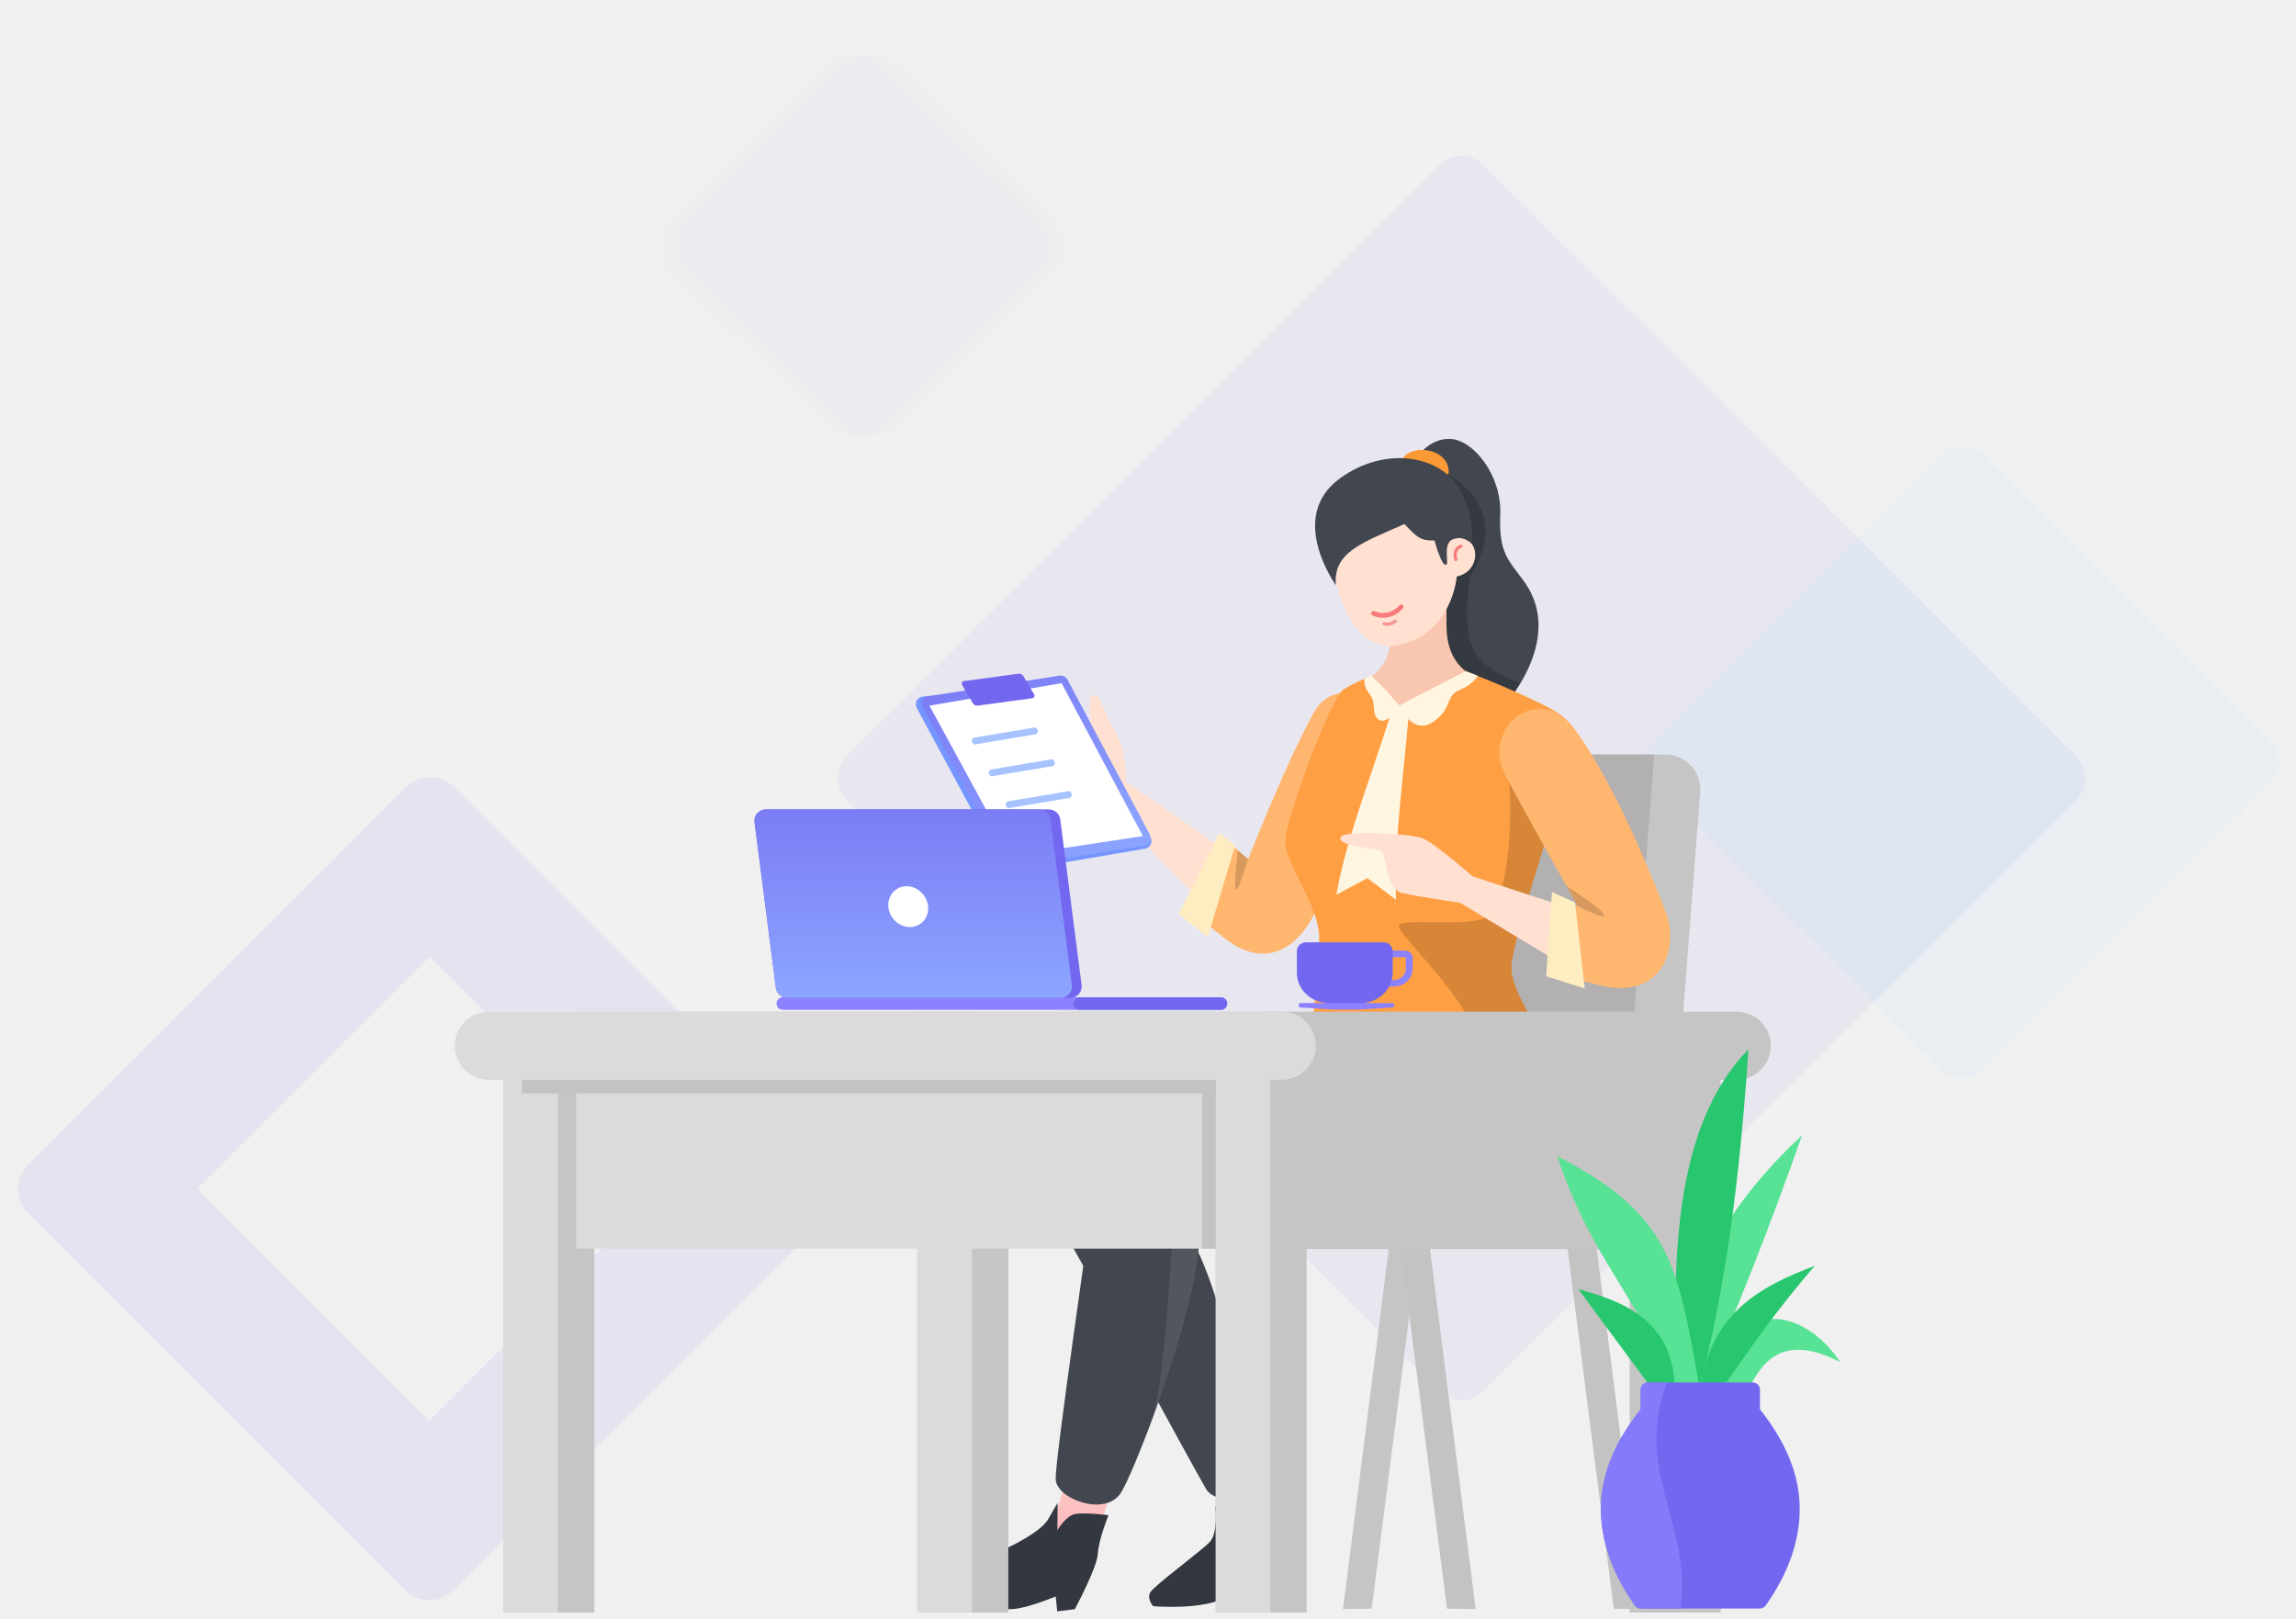
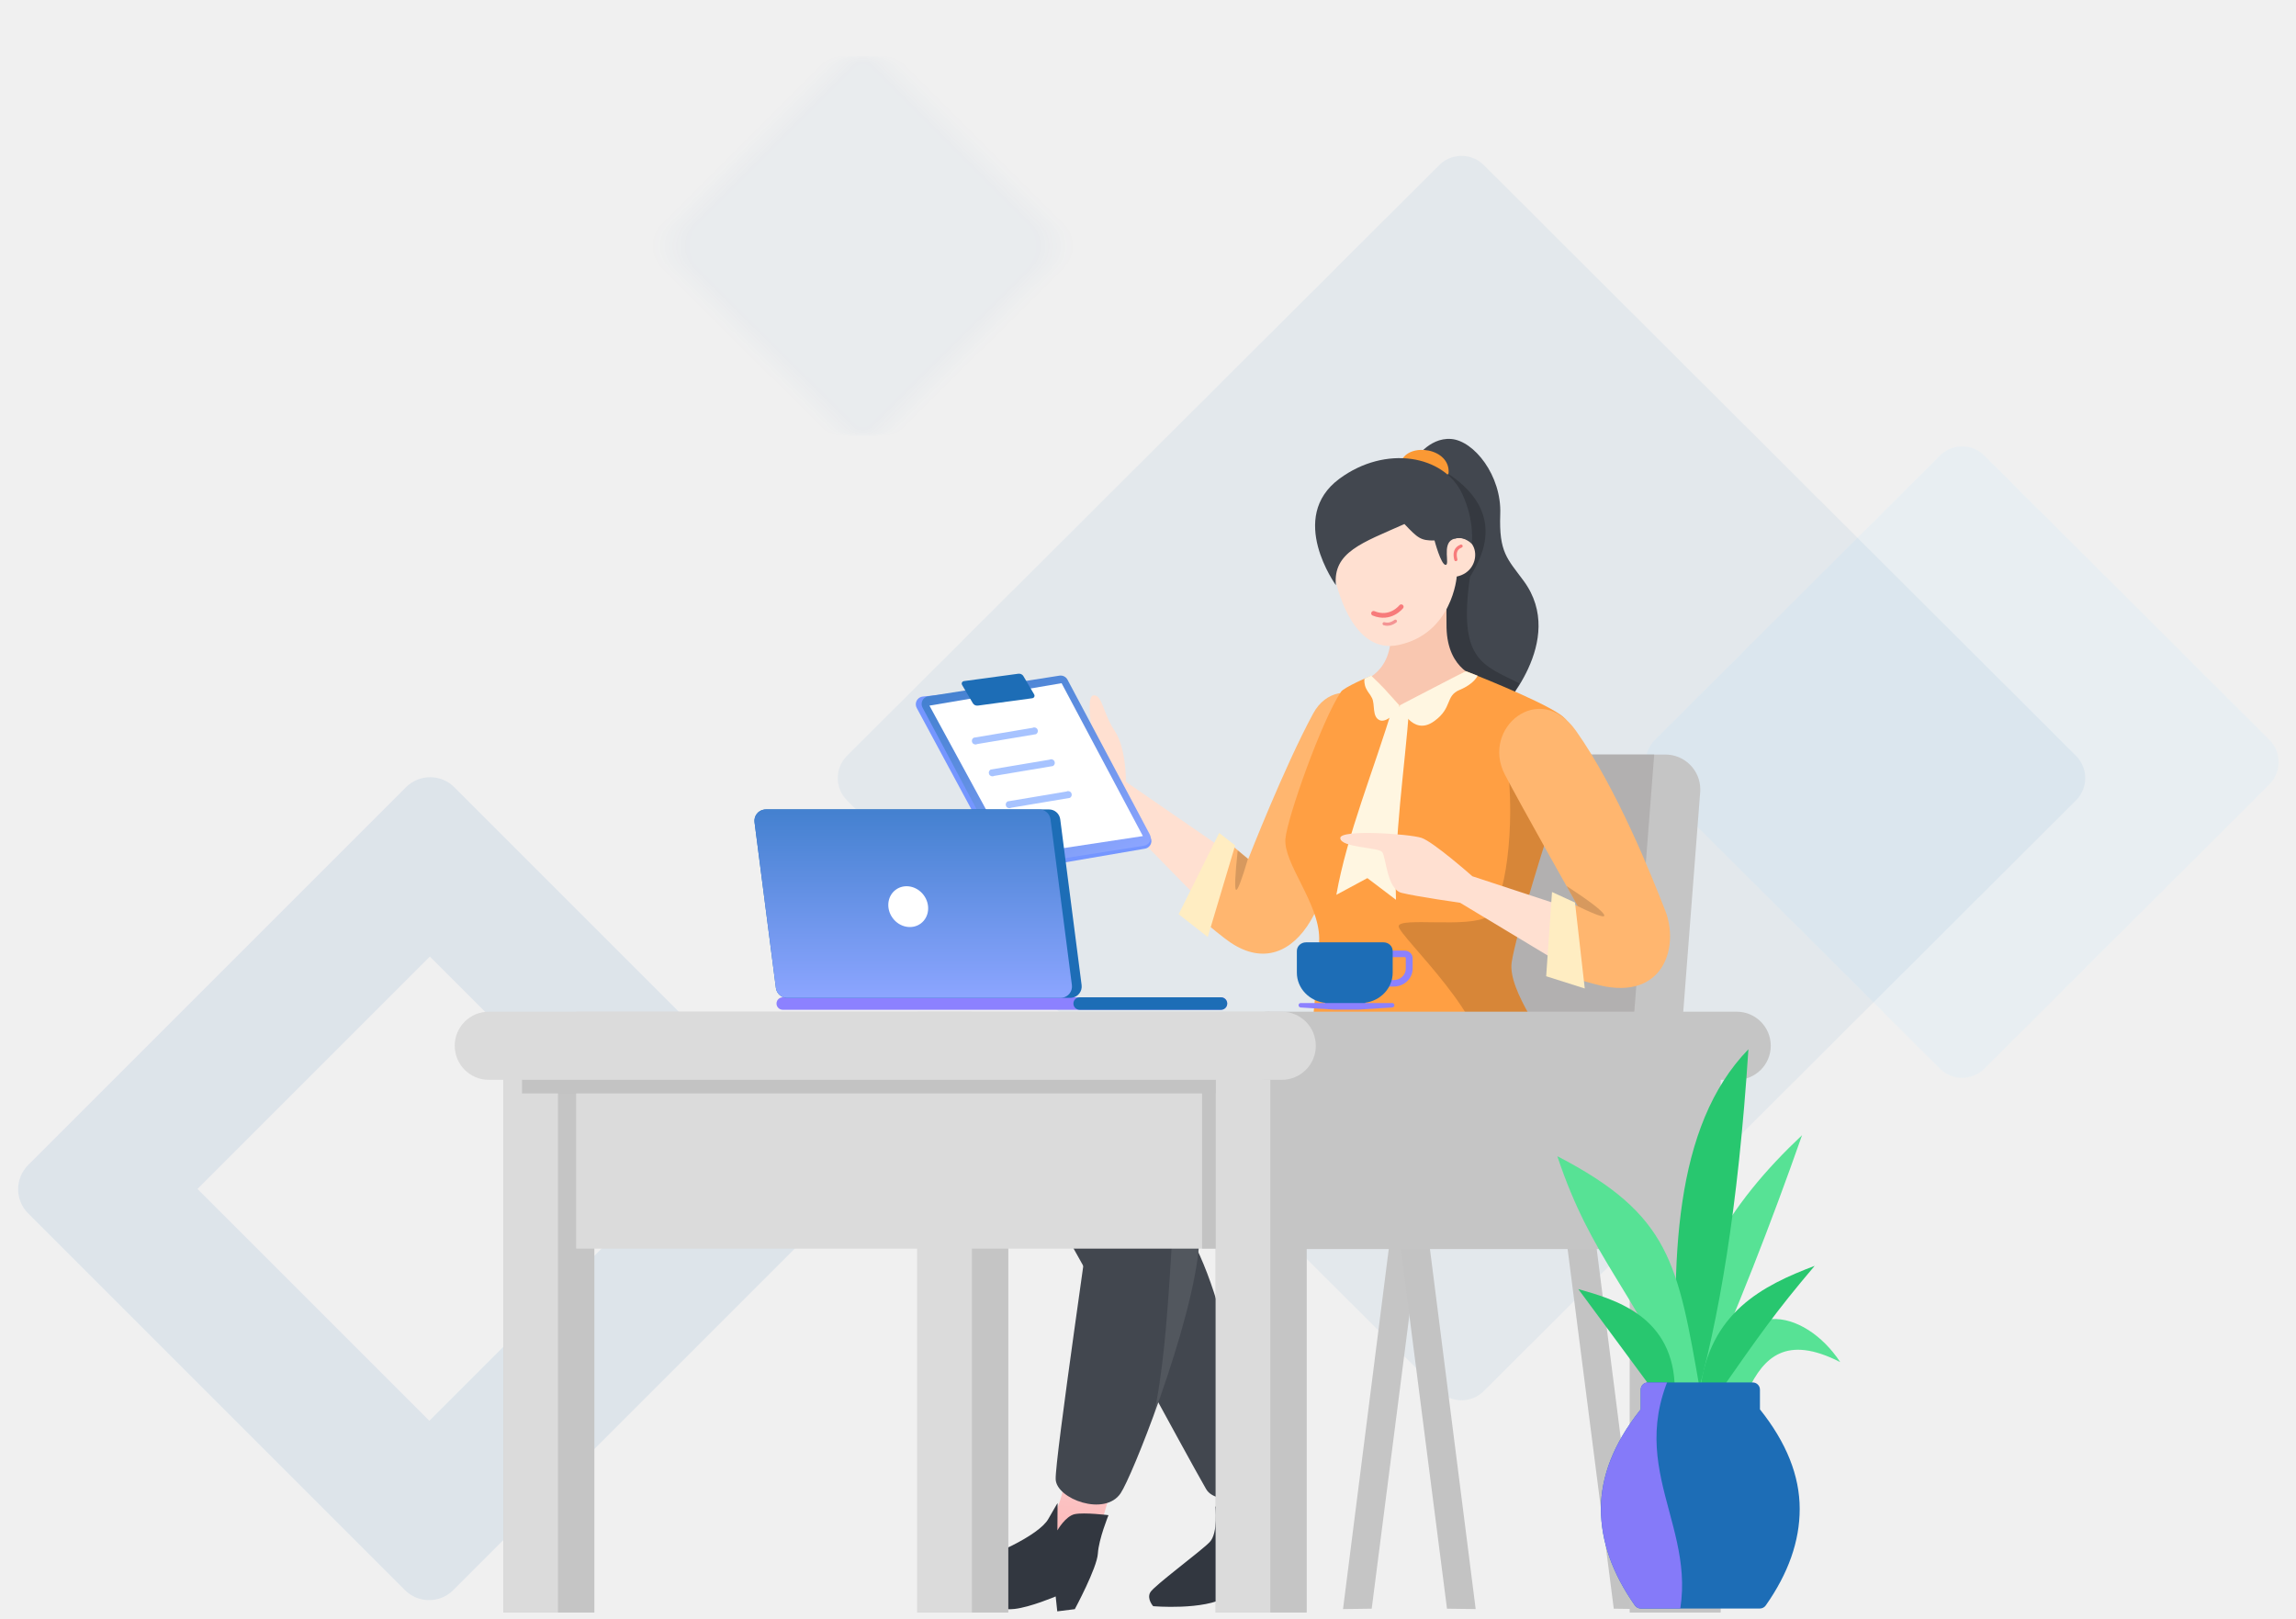
<svg xmlns="http://www.w3.org/2000/svg" xmlns:xlink="http://www.w3.org/1999/xlink" width="729" height="514" viewBox="0 0 729 514">
  <defs>
    <linearGradient id="kpqr7itldb" x1="43.252%" x2="50%" y1="-28.186%" y2="91.05%">
      <stop offset="0%" stop-color="#FDC6C6" />
      <stop offset="100%" stop-color="#FAB2B2" />
    </linearGradient>
    <linearGradient id="q05xt45e8c" x1="42.314%" x2="50%" y1="8.689%" y2="71.69%">
      <stop offset="0%" stop-color="#FDC6C6" />
      <stop offset="100%" stop-color="#FAB2B2" />
    </linearGradient>
    <linearGradient id="l8z1bwfb9d" x1="68.669%" x2="68.669%" y1="-53.107%" y2="100%">
-       <stop offset="0%" stop-color="#7367F0" />
+       <stop offset="0%" stop-color="#1D6DB6" />
      <stop offset="100%" stop-color="#8CA5FF" />
    </linearGradient>
    <linearGradient id="r7aafpcz8e" x1="68.669%" x2="68.669%" y1="-53.107%" y2="100%">
-       <stop offset="0%" stop-color="#7367F0" />
+       <stop offset="0%" stop-color="#1D6DB6" />
      <stop offset="100%" stop-color="#8CA5FF" />
    </linearGradient>
    <filter id="ukf92uhlha" width="119.7%" height="119.7%" x="-9.8%" y="-9.8%" filterUnits="objectBoundingBox">
      <feGaussianBlur in="SourceGraphic" stdDeviation="3" />
    </filter>
    <path id="808ztuxuif" d="M14.916.122H48.19c1.267 0 2.294 1.02 2.294 2.279v6.267c8.414 10.54 12.621 21.08 12.621 31.62 0 10.215-3.592 20.43-10.777 30.646-.43.61-1.132.973-1.882.973H12.66c-.75 0-1.452-.363-1.881-.973C3.593 60.718 0 50.503 0 40.288 0 29.946 4.05 19.605 12.15 9.264l.471-.596V2.4c0-1.259 1.027-2.28 2.295-2.28z" />
  </defs>
  <g fill="none" fill-rule="evenodd">
    <g>
      <g>
        <g>
          <path fill="#BFE7FF" d="M558.525 155.012l127.818.157c5.513.007 9.98 4.475 9.988 9.988l.157 127.818c.006 5.523-4.465 10.006-9.988 10.013h-.025l-127.818-.157c-5.513-.007-9.98-4.475-9.988-9.988l-.157-127.818c-.006-5.523 4.465-10.006 9.988-10.013h.025z" opacity=".15" transform="translate(-113, -277) translate(113, 290) translate(0.5, 0) translate(622.5, 229) rotate(-45) translate(-622.5, -229)" />
-           <path fill="#7367F0" d="M237.807 19.423l71.218.088c5.514.006 9.981 4.474 9.988 9.987l.088 71.219c.006 5.522-4.465 10.005-9.988 10.012h-.025l-71.218-.088c-5.513-.006-9.98-4.474-9.988-9.987l-.087-71.219c-.007-5.523 4.465-10.005 9.988-10.012h.024z" filter="url(#ukf92uhlha)" opacity=".038" transform="translate(-113, -277) translate(113, 290) translate(0.5, 0) translate(273.4478, 65.07592) rotate(-45) translate(-273.4478, -65.07592)" />
-           <path fill="#7367F0" d="M330.589 91.106l265.6.327c5.513.007 9.981 4.474 9.988 9.987l.326 265.6c.007 5.524-4.465 10.006-9.988 10.013h-.024l-265.6-.326c-5.514-.007-9.981-4.475-9.988-9.988l-.327-265.6c-.006-5.523 4.465-10.006 9.988-10.013h.025z" opacity=".066" transform="translate(-113, -277) translate(113, 290) translate(0.5, 0) translate(463.5398, 234.0697) rotate(-45) translate(-463.5398, -234.0697)" />
-           <path fill="#7367F0" fill-rule="nonzero" d="M220.715 269c6.005 0 10.873 4.856 10.873 10.846v169.198c0 5.99-4.868 10.846-10.873 10.846H51.102c-6.005 0-10.873-4.856-10.873-10.846V279.846c0-5.99 4.868-10.846 10.873-10.846h169.613zm-32.618 43.384H83.72v104.121h104.377V312.384z" opacity=".09" transform="translate(-113, -277) translate(113, 290) translate(0.5, 0) translate(135.9084, 364.445) rotate(-45) translate(-135.9084, -364.445)" />
+           <path fill="#1D6DB6" d="M237.807 19.423l71.218.088c5.514.006 9.981 4.474 9.988 9.987l.088 71.219c.006 5.522-4.465 10.005-9.988 10.012h-.025l-71.218-.088c-5.513-.006-9.98-4.474-9.988-9.987l-.087-71.219c-.007-5.523 4.465-10.005 9.988-10.012h.024z" filter="url(#ukf92uhlha)" opacity=".038" transform="translate(-113, -277) translate(113, 290) translate(0.5, 0) translate(273.4478, 65.07592) rotate(-45) translate(-273.4478, -65.07592)" />
+           <path fill="#1D6DB6" d="M330.589 91.106l265.6.327c5.513.007 9.981 4.474 9.988 9.987l.326 265.6c.007 5.524-4.465 10.006-9.988 10.013h-.024l-265.6-.326c-5.514-.007-9.981-4.475-9.988-9.988l-.327-265.6c-.006-5.523 4.465-10.006 9.988-10.013h.025z" opacity=".066" transform="translate(-113, -277) translate(113, 290) translate(0.5, 0) translate(463.5398, 234.0697) rotate(-45) translate(-463.5398, -234.0697)" />
+           <path fill="#1D6DB6" fill-rule="nonzero" d="M220.715 269c6.005 0 10.873 4.856 10.873 10.846v169.198c0 5.99-4.868 10.846-10.873 10.846H51.102c-6.005 0-10.873-4.856-10.873-10.846V279.846c0-5.99 4.868-10.846 10.873-10.846h169.613zm-32.618 43.384H83.72v104.121h104.377V312.384z" opacity=".09" transform="translate(-113, -277) translate(113, 290) translate(0.5, 0) translate(135.9084, 364.445) rotate(-45) translate(-135.9084, -364.445)" />
        </g>
        <g>
          <g>
            <path fill="#C5C5C5" d="M71.522 134.586L54.153 271.344 63.26 271.224 80.628 135.866z" transform="translate(-113, -277) translate(113, 290) translate(143.5, 122) translate(228.7688, 104.5922)" />
            <path fill="#C3C3C3" d="M87.166 134.586L69.798 271.344 78.904 271.224 96.273 135.866z" transform="translate(-113, -277) translate(113, 290) translate(143.5, 122) translate(228.7688, 104.5922) translate(83.03507, 202.9649) scale(-1, 1) translate(-83.03507, -202.9649)" />
            <path fill="#C3C3C3" d="M140.116 134.586L122.747 271.344 131.854 271.224 149.222 135.866z" transform="translate(-113, -277) translate(113, 290) translate(143.5, 122) translate(228.7688, 104.5922) translate(135.985, 202.9649) scale(-1, 1) translate(-135.985, -202.9649)" />
            <path fill="#C5C5C5" d="M0 144.995v-6.4c0-6.123 4.964-11.087 11.088-11.087h65.797c5.72 0 10.501-4.352 11.039-10.046L98.06 10.046C98.6 4.351 103.381 0 109.101 0h47.4c6.124 0 11.088 4.964 11.088 11.088 0 .284-.01.569-.033.852l-10.324 133.907c-.445 5.776-5.262 10.236-11.055 10.236H11.088C4.964 156.083 0 151.119 0 144.995z" transform="translate(-113, -277) translate(113, 290) translate(143.5, 122) translate(228.7688, 104.5922)" />
            <path fill="#B2B0B0" d="M152.955 0l-10.162 131.442c-.446 5.775-5.263 10.233-11.055 10.233H0v-3.442c0-6.123 4.964-11.088 11.088-11.088h65.587c5.72 0 10.5-4.35 11.04-10.043L97.846 10.043C98.386 4.35 103.167 0 108.886 0h44.069z" transform="translate(-113, -277) translate(113, 290) translate(143.5, 122) translate(228.7688, 104.5922)" />
          </g>
          <g>
            <g>
              <path fill="url(#kpqr7itldb)" d="M93.573 133.787s-7.523 18.04-1.356 22.82c6.176 4.784 18.188 16.61 18.188 16.61l-38.92-8.441 9.608-33.095 12.48 2.106z" transform="translate(-113, -277) translate(113, 290) translate(143.5, 122) translate(268.2937, 188.5) scale(-1, 1) translate(-268.2937, -188.5) translate(149.7937, 0) translate(53.06011, 197.6413)" />
              <path fill="#323740" d="M91.338 145.666s-.956 8.465 1.804 11.354c2.76 2.887 17.704 13.883 18.874 15.969 1.17 2.088-.923 4.39-.923 4.39s-16.14 1.402-23.4-3.009c-5.24-3.186-13.057-8.906-13.057-8.906l-2.07 5.625-5.868-.24s-.777-6.931.615-10.254c1.393-3.325 8.564-20.241 8.564-20.241s2.76 2.479 5.694 3.728c2.933 1.248 6.607 4.668 6.607 4.668l3.16-3.084z" transform="translate(-113, -277) translate(113, 290) translate(143.5, 122) translate(268.2937, 188.5) scale(-1, 1) translate(-268.2937, -188.5) translate(149.7937, 0) translate(53.06011, 197.6413)" />
              <path fill="#42474F" d="M28.463.045c13.085.584 85.914 16.67 99.146 19.404 13.232 2.733 24.418 17.522 14.328 34.647-11.332 19.223-40.572 73.817-47.671 86.124-3.514 6.092-21.24 2.676-17.077-7.548 7.762-19.059 11.367-66.937 31.157-84.395 0 0-66.554 11.568-95.303-1.682C-7.85 36.962-3.124-1.365 28.463.045z" transform="translate(-113, -277) translate(113, 290) translate(143.5, 122) translate(268.2937, 188.5) scale(-1, 1) translate(-268.2937, -188.5) translate(149.7937, 0) translate(53.06011, 197.6413)" />
            </g>
            <g>
              <path fill="#FFE0D1" d="M82.631 28.292s-.148-10.633 3.577-16.19C89.932 6.545 90.08.642 92.898.835c2.82.193.028 13.913.028 13.913s3.577-1.364 6.146-3.09c2.569-1.726 10.36-10.235 12.18-8.727 3.087 2.57-1.885 17.06-4.593 19.958C103.942 25.787 89.1 35.318 89.1 35.318L52.747 72.442l-6.825-18.86 36.71-25.29z" transform="translate(-113, -277) translate(113, 290) translate(143.5, 122) translate(268.2937, 188.5) scale(-1, 1) translate(-268.2937, -188.5) translate(149.7937, 0) translate(90.17256, 84.95714)" />
              <path fill="#FFB66F" d="M2.218 24.785c6.087 14.1 17.232 40 21.827 47.728 5.758 9.678 14.838 13.941 25.47 6.761 1.88-1.27 5.688-4.334 11.42-9.19L50.53 47.217 43.78 52.78S32.358 23.534 23.168 6.593C15.21-8.064-7.047 3.35 2.218 24.785z" transform="translate(-113, -277) translate(113, 290) translate(143.5, 122) translate(268.2937, 188.5) scale(-1, 1) translate(-268.2937, -188.5) translate(149.7937, 0) translate(90.17256, 84.95714)" />
              <path fill="#000" fill-opacity=".16" d="M43.9 52.794c2.045 6.929 3.307 10.193 3.785 9.791.478-.4.295-4.57-.548-12.507l-3.238 2.716z" transform="translate(-113, -277) translate(113, 290) translate(143.5, 122) translate(268.2937, 188.5) scale(-1, 1) translate(-268.2937, -188.5) translate(149.7937, 0) translate(90.17256, 84.95714)" />
              <path fill="#FFEDC2" d="M47.944 48.482L56.645 77.584 65.887 70.34 53.024 44.541z" transform="translate(-113, -277) translate(113, 290) translate(143.5, 122) translate(268.2937, 188.5) scale(-1, 1) translate(-268.2937, -188.5) translate(149.7937, 0) translate(90.17256, 84.95714)" />
            </g>
            <g>
              <g>
                <path fill="#42474F" d="M28.359 4.77S22.321-1.653 15.347.408C8.374 2.468 2.067 15.102 5.062 26.977c2.98 11.876.741 14.32-2.874 22.324-9.71 21.53 16.049 38.844 16.049 38.844l28.073-5.96-10.028-52.44L28.359 4.77z" transform="translate(-113, -277) translate(113, 290) translate(143.5, 122) translate(268.2937, 188.5) scale(-1, 1) translate(-268.2937, -188.5) translate(149.7937, 0) translate(35.1804, 0) translate(33.16312, 49.21262) rotate(12) translate(-33.16312, -49.21262) translate(9.663122, 4.712621)" />
                <path fill="#000" fill-opacity=".199" d="M18.14 11.452c-16.353 17.123-2.169 29.947.503 33.097C27.826 69.656 20.52 72.6 10.3 80.817l5.495 6.27 15.753-6.576-.506-70.436-12.902 1.377z" transform="translate(-113, -277) translate(113, 290) translate(143.5, 122) translate(268.2937, 188.5) scale(-1, 1) translate(-268.2937, -188.5) translate(149.7937, 0) translate(35.1804, 0) translate(33.16312, 49.21262) rotate(12) translate(-33.16312, -49.21262) translate(9.663122, 4.712621)" />
              </g>
              <path fill="#F9C7B0" d="M25.565 80.199s9.968-2.001 10.264-15.966c.296-13.965-1.346-18.732-1.346-18.732l18.798-.339s.205 15.564.208 21.193c.008 13.688 10.557 15.276 10.557 15.276S61.853 92.458 44.82 93.415c-13.299.748-19.255-13.216-19.255-13.216z" transform="translate(-113, -277) translate(113, 290) translate(143.5, 122) translate(268.2937, 188.5) scale(-1, 1) translate(-268.2937, -188.5) translate(149.7937, 0) translate(35.1804, 0)" />
              <g>
                <path fill="#FB9934" d="M3.768 9.285C1.424 1.55 14.02-3.13 17.72 2.443c0 0 1.814 5.282-1.968 8.298C10.635 14.81 3.768 9.285 3.768 9.285z" transform="translate(-113, -277) translate(113, 290) translate(143.5, 122) translate(268.2937, 188.5) scale(-1, 1) translate(-268.2937, -188.5) translate(149.7937, 0) translate(35.1804, 0) translate(51.64186, 39.99331) rotate(12) translate(-51.64186, -39.99331) translate(26.64186, 9.99331)" />
                <path fill="#FFE0D1" d="M6.346 29.948c-8.386-.324-7.018 11.936 1.693 11.92 0 0 5.06 17.415 22.625 17.415 14.266 0 15.194-20.298 15.324-24.348.139-4.317.157-18.501.157-18.501l-40.126-.019.327 13.533z" transform="translate(-113, -277) translate(113, 290) translate(143.5, 122) translate(268.2937, 188.5) scale(-1, 1) translate(-268.2937, -188.5) translate(149.7937, 0) translate(35.1804, 0) translate(51.64186, 39.99331) rotate(12) translate(-51.64186, -39.99331) translate(26.64186, 9.99331)" />
                <path fill="#42474F" d="M10.746 37.508c1.427-.39 1.814-8.306 1.814-8.306 4.272-.847 5.024-1.81 8.253-7.1 14.338 3.052 24.073 3.984 25.332 14.47 0 0 10.768-24.212-8.1-32.817C21.452-3.805 3.942 3.298.887 16.498c-2.164 9.318.317 16.162.317 16.162s2.173-3.458 5.742-2.594c3.568.863 2.373 7.832 3.8 7.442z" transform="translate(-113, -277) translate(113, 290) translate(143.5, 122) translate(268.2937, 188.5) scale(-1, 1) translate(-268.2937, -188.5) translate(149.7937, 0) translate(35.1804, 0) translate(51.64186, 39.99331) rotate(12) translate(-51.64186, -39.99331) translate(26.64186, 9.99331)" />
                <path stroke="#F77B7B" stroke-linecap="round" stroke-width="1.5" d="M27.278 47.583s4.184 3.538 9.03.225" transform="translate(-113, -277) translate(113, 290) translate(143.5, 122) translate(268.2937, 188.5) scale(-1, 1) translate(-268.2937, -188.5) translate(149.7937, 0) translate(35.1804, 0) translate(51.64186, 39.99331) rotate(12) translate(-51.64186, -39.99331) translate(26.64186, 9.99331)" />
                <path stroke="#F49494" stroke-linecap="round" d="M30.033 51.744c1.322.555 2.576.554 3.673-.082" transform="translate(-113, -277) translate(113, 290) translate(143.5, 122) translate(268.2937, 188.5) scale(-1, 1) translate(-268.2937, -188.5) translate(149.7937, 0) translate(35.1804, 0) translate(51.64186, 39.99331) rotate(12) translate(-51.64186, -39.99331) translate(26.64186, 9.99331) translate(31.8695, 51.90594) rotate(2) translate(-31.8695, -51.90594)" />
                <path stroke="#F77B7B" stroke-linecap="round" d="M6.733 36.748c.526-1.896.292-3.553-1.594-4.31" transform="translate(-113, -277) translate(113, 290) translate(143.5, 122) translate(268.2937, 188.5) scale(-1, 1) translate(-268.2937, -188.5) translate(149.7937, 0) translate(35.1804, 0) translate(51.64186, 39.99331) rotate(12) translate(-51.64186, -39.99331) translate(26.64186, 9.99331) translate(6.058119, 34.59279) rotate(-13) translate(-6.058119, -34.59279)" />
              </g>
            </g>
            <g>
              <path fill="#FF9F43" d="M64.666 1.663c.229-.012 8.267 3.51 9.193 4.869 6.03 8.847 17.102 39.984 17.672 46.739.642 7.792-10.59 20.204-10.727 31.483-.123 11.281 4.804 45.247 2.893 48.42-1.896 3.173-14.358 18.245-16.958 18.306-2.614.062-4.566-7.851-8.526-7.68-3.945.173-12.171 10.664-15.719 10.59-3.532-.078-40.137-23.267-37.34-29.874 2.814-6.607 15.872-23.026 14.542-32.029-1.315-9-11.82-42.228-15.612-53.536-3.776-11.31-6.82-20.318.23-25.184C11.363 8.901 34.299 0 34.299 0l20.535 11.487s8.64-9.767 9.832-9.824z" transform="translate(-113, -277) translate(113, 290) translate(143.5, 122) translate(268.2937, 188.5) scale(-1, 1) translate(-268.2937, -188.5) translate(149.7937, 0) translate(30.63051, 78.10247)" />
              <path fill="#FFF6E1" d="M57.364 11.168c6.16 20.481 14.612 40.662 17.997 59.867l-9.847-5.305-9.082 6.882c.64-19.967-2.711-40.932-4.252-61.444h5.184z" transform="translate(-113, -277) translate(113, 290) translate(143.5, 122) translate(268.2937, 188.5) scale(-1, 1) translate(-268.2937, -188.5) translate(149.7937, 0) translate(30.63051, 78.10247)" />
              <path fill="#000" fill-opacity=".16" d="M21.39 26.894l-.234 1.656c-2.759 20.568.506 45.526 6.165 49.334 5.776 3.887 28.259.072 28.259 3.15 0 3.079-31.07 31.29-25.97 44.775 2.805 7.415 1.866 14.009-2.816 19.783l-1.36-.914c-10.612-7.198-21.878-16.387-20.28-20.162 2.814-6.607 15.872-23.026 14.542-32.029C18.434 83.847 8.702 52.88 4.571 40.41l-1.316-3.953C1.725 31.82.452 27.623.145 24l.949-.616c15.175-9.727 21.94-8.557 20.296 3.51z" transform="translate(-113, -277) translate(113, 290) translate(143.5, 122) translate(268.2937, 188.5) scale(-1, 1) translate(-268.2937, -188.5) translate(149.7937, 0) translate(30.63051, 78.10247)" />
              <path fill="#FFF6E1" d="M30.508 1.45L34.298 0l20.986 10.893s-3.946 10.04-10.933 5.04c-5.99-4.275-3.463-8.038-8.158-9.979-4.68-1.94-5.685-4.504-5.685-4.504z" transform="translate(-113, -277) translate(113, 290) translate(143.5, 122) translate(268.2937, 188.5) scale(-1, 1) translate(-268.2937, -188.5) translate(149.7937, 0) translate(30.63051, 78.10247)" />
              <path fill="#FFF6E1" d="M55.284 10.893c1.522 3.378 4.615 5.353 6.213 4.739 2.64-1.014 1.506-5.053 2.546-7.093.745-1.448 1.227-1.667 1.879-3.026.605-1.246.63-2.743.475-3.156l-2.065-.938c-1.891 1.784-3.277 3.148-4.157 4.094-1.096 1.18-2.727 2.972-4.89 5.38z" transform="translate(-113, -277) translate(113, 290) translate(143.5, 122) translate(268.2937, 188.5) scale(-1, 1) translate(-268.2937, -188.5) translate(149.7937, 0) translate(30.63051, 78.10247)" />
            </g>
            <g>
              <path fill="#FFE0D1" d="M62.81 53.159s12.356-10.92 16.138-12.188c3.782-1.268 25.934-2.79 25.795.074-.16 3.068-12.057 2.891-13.29 4.4-1.233 1.51-1.513 11.826-6.173 12.984-4.65 1.158-18.594 3.155-18.594 3.155L33.335 81.672 31.91 63.318l30.9-10.16z" transform="translate(-113, -277) translate(113, 290) translate(143.5, 122) translate(268.2937, 188.5) scale(-1, 1) translate(-268.2937, -188.5) translate(149.7937, 0) translate(0, 90.08435)" />
              <path fill="#FFB66F" d="M29.941 6.92C16.924 25.267 5.811 53.214 1.545 64.11c-4.266 10.896.037 27.33 18.795 24.104 2.112-.363 5.536-1.273 10.273-2.73l4.483-25.235-5.782 2.425S47.957 29.67 52.51 20.823C60.114 6.047 41.407-9.247 29.94 6.92z" transform="translate(-113, -277) translate(113, 290) translate(143.5, 122) translate(268.2937, 188.5) scale(-1, 1) translate(-268.2937, -188.5) translate(149.7937, 0) translate(0, 90.08435)" />
              <path fill="#000" fill-opacity=".16" d="M29.314 62.674c-6.314 3.08-9.073 3.942-8.28 2.587.795-1.354 4.745-4.356 11.852-9.005l-3.572 6.418z" transform="translate(-113, -277) translate(113, 290) translate(143.5, 122) translate(268.2937, 188.5) scale(-1, 1) translate(-268.2937, -188.5) translate(149.7937, 0) translate(0, 90.08435)" />
              <path fill="#FFEDC2" d="M30.217 61.508L27.12 88.795 39.366 84.908 37.518 58.166z" transform="translate(-113, -277) translate(113, 290) translate(143.5, 122) translate(268.2937, 188.5) scale(-1, 1) translate(-268.2937, -188.5) translate(149.7937, 0) translate(0, 90.08435)" />
            </g>
            <g transform="translate(-113, -277) translate(113, 290) translate(143.5, 122) translate(268.2937, 188.5) scale(-1, 1) translate(-268.2937, -188.5) translate(149.7937, 0) translate(30.1152, 191.9126)">
              <path fill="url(#q05xt45e8c)" d="M161.968 140.125s-.227 17.86 14.51 24.538c14.726 6.677 25.218 6.275 23.883 11.437-1.336 5.162-39.668 4.954-43.247.916-3.052-3.434-9.686-35.413-11.513-32.968l16.367-3.923z" />
              <path fill="#323740" d="M148.223 154.204s3.097 7.585 3.37 12.181c.274 4.598 7.323 17.669 7.323 17.669l5.57.698.509-4.739s8.061 3.431 13.118 3.979c5.057.549 22.402-1.51 25.85-4.374 3.45-2.862 1.708-6.892-8.248-9.348-9.955-2.457-25.423-9.633-28.367-14.828-2.943-5.196-2.96-5.062-2.96-5.062l.058 8.658s-2.548-4.557-5.555-5.165c-3.007-.608-10.668.331-10.668.331z" />
              <path fill="#42474F" d="M11.841.253c-16.506 24.839-14.892 42.806 4.843 53.9 25.28 14.213 103.253-2.434 103.253-2.434s-1.383 11.12 0 21.039c3.612 25.904 20.792 69.061 24.426 74.484 5.027 7.499 20.338 1.844 20.627-4.4.288-6.245-11.543-85.994-13.342-101.202-1.79-15.208-7.44-17.417-23.945-21.575-3.791-.955-48.63-12.083-52.737-11.759-23.53 1.858-44.57-.826-63.125-8.053z" />
              <path fill="#FFF" fill-opacity=".192" d="M29.827 50.013c25.597 2.864 93.363-3.04 96.085-.357 2.598 2.561 2.164 47.127 7.994 72.92-5.742-15.63-11.958-35.397-13.969-49.818-1.383-9.919 0-21.04 0-21.04l-2.647.528c-13.816 2.68-77.864 14.187-100.606 1.908C3.345 46.95-1.816 35.799 1.201 20.699c3.638 17.814 13.18 27.585 28.626 29.314z" opacity=".44" />
              <ellipse cx="162.564" cy="43.682" fill="#FFF" fill-opacity=".192" rx="4.302" ry="7.878" transform="translate(162.5638, 43.6816) rotate(13) translate(-162.5638, -43.6816)" />
              <ellipse cx="142.487" cy="38.669" fill="#FFF" fill-opacity=".192" rx="5.736" ry="8.594" transform="translate(142.487, 38.66896) rotate(-16) translate(-142.487, -38.66896)" />
            </g>
          </g>
          <g>
            <g>
              <path fill="#7596FF" fill-rule="nonzero" d="M3.995 1.475l39.857 16.036c.911.366 1.518 1.239 1.544 2.22l1.46 55.113c.036 1.36-1.038 2.493-2.398 2.529-.284.007-.568-.034-.837-.123L2.636 63.72C1.63 63.39.95 62.453.944 61.396L.611 3.776c-.008-1.362 1.09-2.471 2.45-2.479.32-.002.637.059.934.178z" transform="translate(-113, -277) translate(113, 290) translate(143.5, 122) translate(184.9933, 110.364) rotate(-28) translate(-184.9933, -110.364) translate(160.9933, 70.86401) translate(-0, -0)" />
              <path fill="url(#l8z1bwfb9d)" d="M5.56 2.216L45.43 15.99c.993.343 1.66 1.278 1.66 2.329V73.95c0 1.36-1.103 2.464-2.464 2.464-.274 0-.546-.046-.805-.136L3.951 62.507c-.993-.343-1.66-1.278-1.66-2.33V4.546c0-1.36 1.103-2.464 2.464-2.464.274 0 .546.046.805.135z" transform="translate(-113, -277) translate(113, 290) translate(143.5, 122) translate(184.9933, 110.364) rotate(-28) translate(-184.9933, -110.364) translate(160.9933, 70.86401) translate(-0, -0)" />
              <path fill="#FFF" fill-rule="nonzero" d="M4.521 5.018L44.912 18.427 44.912 73.408 5.071 59.393z" transform="translate(-113, -277) translate(113, 290) translate(143.5, 122) translate(184.9933, 110.364) rotate(-28) translate(-184.9933, -110.364) translate(160.9933, 70.86401) translate(-0, -0)" />
-               <path fill="#7367F0" fill-rule="nonzero" d="M17.83 3.276l16.386 6.056c.605.223 1.016.787 1.044 1.431l.292 6.732c.02.441-.323.815-.765.834-.106.004-.212-.012-.312-.049L18.09 12.224c-.605-.223-1.016-.787-1.044-1.431l-.292-6.732c-.02-.441.323-.815.765-.834.106-.005.212.012.312.049z" transform="translate(-113, -277) translate(113, 290) translate(143.5, 122) translate(184.9933, 110.364) rotate(-28) translate(-184.9933, -110.364) translate(160.9933, 70.86401) translate(-0, -0)" />
+               <path fill="#1D6DB6" fill-rule="nonzero" d="M17.83 3.276l16.386 6.056c.605.223 1.016.787 1.044 1.431l.292 6.732c.02.441-.323.815-.765.834-.106.004-.212-.012-.312-.049L18.09 12.224c-.605-.223-1.016-.787-1.044-1.431l-.292-6.732c-.02-.441.323-.815.765-.834.106-.005.212.012.312.049z" transform="translate(-113, -277) translate(113, 290) translate(143.5, 122) translate(184.9933, 110.364) rotate(-28) translate(-184.9933, -110.364) translate(160.9933, 70.86401) translate(-0, -0)" />
              <path fill="#A7C3FF" d="M30.126 26.615c.633 0 1.145.513 1.145 1.145 0 .588-.442 1.072-1.012 1.138l-.133.008-17.959-6c-.633 0-1.145-.513-1.145-1.145 0-.588.442-1.072 1.012-1.138l.133-.008 17.959 6zM30.126 38.07c.633 0 1.145.512 1.145 1.145 0 .587-.442 1.071-1.012 1.137l-.133.008-17.959-6c-.633 0-1.145-.512-1.145-1.145 0-.587.442-1.071 1.012-1.138l.133-.007 17.959 6zM30.126 49.524c.633 0 1.145.513 1.145 1.145 0 .588-.442 1.072-1.012 1.138l-.133.008-17.959-6c-.633 0-1.145-.513-1.145-1.145 0-.588.442-1.072 1.012-1.138l.133-.008 17.959 6z" transform="translate(-113, -277) translate(113, 290) translate(143.5, 122) translate(184.9933, 110.364) rotate(-28) translate(-184.9933, -110.364) translate(160.9933, 70.86401) translate(-0, -0)" />
            </g>
          </g>
          <g>
            <g>
              <path fill="#C5C5C5" d="M131.436 7.212L160.326 7.212 160.326 190.791 131.436 190.791z" transform="translate(-113, -277) translate(113, 290) translate(143.5, 122) translate(0, 186.2476) translate(16.32273, 0)" />
              <path fill="#DBDBDB" d="M131.436 0L148.77 0 148.77 190.791 131.436 190.791z" transform="translate(-113, -277) translate(113, 290) translate(143.5, 122) translate(0, 186.2476) translate(16.32273, 0)" />
              <path fill="#C5C5C5" d="M0 7.212L143.003 7.212 143.003 62.273 28.89 62.273 28.89 190.791 0 190.791z" transform="translate(-113, -277) translate(113, 290) translate(143.5, 122) translate(0, 186.2476) translate(16.32273, 0)" />
              <path fill="#DBDBDB" d="M0 7.212L17.334 7.212 17.334 190.791 0 190.791z" transform="translate(-113, -277) translate(113, 290) translate(143.5, 122) translate(0, 186.2476) translate(16.32273, 0)" />
            </g>
            <g>
              <path fill="#C5C5C5" d="M373.942 7.212L402.831 7.212 402.831 190.791 373.942 190.791z" transform="translate(-113, -277) translate(113, 290) translate(143.5, 122) translate(0, 186.2476)" />
              <path fill="#C5C5C5" d="M242.506 7.212L385.509 7.212 385.509 75.37 271.395 75.37 271.395 190.791 242.506 190.791z" transform="translate(-113, -277) translate(113, 290) translate(143.5, 122) translate(0, 186.2476)" />
              <path fill="#DBDBDB" d="M39.423 0L259.672 0 259.672 75.236 39.423 75.236z" transform="translate(-113, -277) translate(113, 290) translate(143.5, 122) translate(0, 186.2476)" />
              <path fill="#C3C3C3" d="M238.172 7.212L255.506 7.212 255.506 75.236 238.172 75.236z" transform="translate(-113, -277) translate(113, 290) translate(143.5, 122) translate(0, 186.2476)" />
              <path fill="#DBDBDB" d="M242.506 7.212L259.839 7.212 259.839 190.791 242.506 190.791z" transform="translate(-113, -277) translate(113, 290) translate(143.5, 122) translate(0, 186.2476)" />
              <path fill="#C5C5C5" d="M259.17 0h148.744c5.975 0 10.818 4.844 10.818 10.818 0 5.975-4.843 10.819-10.818 10.819H259.17c-5.975 0-10.819-4.844-10.819-10.819C248.352 4.844 253.196 0 259.171 0z" transform="translate(-113, -277) translate(113, 290) translate(143.5, 122) translate(0, 186.2476)" />
              <path fill="#C3C3C3" d="M22.257 4.327L242.506 4.327 242.506 25.964 22.257 25.964z" transform="translate(-113, -277) translate(113, 290) translate(143.5, 122) translate(0, 186.2476)" />
              <path fill="#DBDBDB" d="M11.697 0h251.769c5.975 0 10.818 4.844 10.818 10.818 0 5.975-4.843 10.819-10.818 10.819H11.696C5.723 21.637.88 16.793.88 10.818.879 4.844 5.722 0 11.697 0z" transform="translate(-113, -277) translate(113, 290) translate(143.5, 122) translate(0, 186.2476)" />
            </g>
          </g>
          <g>
            <path fill="#8C81FF" d="M9.786 2.625h-7.25C1.135 2.625 0 3.704 0 5.034v3.299c0 3.152 2.69 5.707 6.008 5.707h3.778c.6 0 1.086-.462 1.086-1.032 0-.57-.486-1.032-1.086-1.032H6.008c-2.118 0-3.835-1.631-3.835-3.643v-3.3c0-.19.162-.343.362-.343h7.25c.6 0 1.087-.462 1.087-1.032 0-.57-.486-1.033-1.086-1.033z" transform="translate(-113, -277) translate(113, 290) translate(143.5, 122) translate(286.525, 175.2282) scale(-1, 1) translate(-286.525, -175.2282) translate(268.025, 164.2282)" />
-             <path fill="#7367F0" d="M33.862 0c1.6 0 2.898 1.232 2.898 2.752v6.881c0 4.955-3.938 9.036-9.002 9.574l-.001 1.436H15.073v-1.468c-4.937-.649-8.738-4.674-8.738-9.542v-6.88C6.335 1.232 7.632 0 9.232 0h24.63z" transform="translate(-113, -277) translate(113, 290) translate(143.5, 122) translate(286.525, 175.2282) scale(-1, 1) translate(-286.525, -175.2282) translate(268.025, 164.2282)" />
+             <path fill="#1D6DB6" d="M33.862 0c1.6 0 2.898 1.232 2.898 2.752v6.881c0 4.955-3.938 9.036-9.002 9.574l-.001 1.436H15.073v-1.468c-4.937-.649-8.738-4.674-8.738-9.542v-6.88C6.335 1.232 7.632 0 9.232 0h24.63z" transform="translate(-113, -277) translate(113, 290) translate(143.5, 122) translate(286.525, 175.2282) scale(-1, 1) translate(-286.525, -175.2282) translate(268.025, 164.2282)" />
            <path fill="#8C81FF" d="M6.483 19.267h29.049c.38 0 .688.308.688.688 0 .387-.3.707-.687.732l-10.68.674h-7.606l-10.765-.675c-.386-.024-.687-.344-.687-.73 0-.38.308-.689.688-.689z" transform="translate(-113, -277) translate(113, 290) translate(143.5, 122) translate(286.525, 175.2282) scale(-1, 1) translate(-286.525, -175.2282) translate(268.025, 164.2282)" />
          </g>
          <g transform="translate(-113, -277) translate(113, 290) translate(143.5, 122) translate(95.55, 122.0243)">
            <path fill="#8C81FF" d="M9.474 59.662h139.152c1.091 0 1.976.884 1.976 1.976 0 1.09-.885 1.975-1.976 1.975H9.474c-1.09 0-1.975-.884-1.975-1.975 0-1.092.884-1.976 1.975-1.976z" />
-             <path fill="#7367F0" d="M103.742 59.662h44.884c1.091 0 1.976.884 1.976 1.976 0 1.09-.885 1.975-1.976 1.975h-44.884c-1.091 0-1.976-.884-1.976-1.975 0-1.092.885-1.976 1.976-1.976zM4.094 0h89.922c1.81 0 3.339 1.344 3.57 3.14l6.785 52.632c.254 1.972-1.139 3.776-3.11 4.03-.153.02-.307.03-.46.03H10.878c-1.81 0-3.34-1.344-3.57-3.14L.522 4.06C.27 2.088 1.662.284 3.633.03c.153-.02.307-.03.46-.03z" />
+             <path fill="#1D6DB6" d="M103.742 59.662h44.884c1.091 0 1.976.884 1.976 1.976 0 1.09-.885 1.975-1.976 1.975h-44.884c-1.091 0-1.976-.884-1.976-1.975 0-1.092.885-1.976 1.976-1.976zM4.094 0h89.922c1.81 0 3.339 1.344 3.57 3.14l6.785 52.632c.254 1.972-1.139 3.776-3.11 4.03-.153.02-.307.03-.46.03H10.878c-1.81 0-3.34-1.344-3.57-3.14L.522 4.06C.27 2.088 1.662.284 3.633.03c.153-.02.307-.03.46-.03z" />
            <path fill="url(#r7aafpcz8e)" d="M4.094 0H90.93c1.81 0 3.34 1.344 3.57 3.14l6.786 52.632c.254 1.972-1.139 3.776-3.11 4.03-.153.02-.307.03-.46.03H10.878c-1.81 0-3.34-1.344-3.57-3.14L.522 4.06C.27 2.088 1.662.284 3.633.03c.153-.02.307-.03.46-.03z" />
            <ellipse cx="49.32" cy="30.868" fill="#FFF" rx="6.125" ry="6.672" transform="translate(49.31982, 30.86813) rotate(-37) translate(-49.31982, -30.86813)" />
          </g>
          <g>
            <g>
              <path fill="#57E295" d="M44.98 110.267C56.922 83.297 67.771 55.6 77.703 27.29c-22.877 21.526-40.667 47.75-38.134 82.978h5.411z" transform="translate(-113, -277) translate(113, 290) translate(143.5, 122) translate(350.9625, 198.1748)" />
              <path fill="#28C76F" d="M38.615 113.083C35.79 67.097 36.986 24.388 60.675 0c-3.267 50.491-9.38 86.06-17.12 113.083h-4.94z" transform="translate(-113, -277) translate(113, 290) translate(143.5, 122) translate(350.9625, 198.1748)" />
              <path fill="#57E295" d="M37.528 108.295C24.293 76.159 10.993 66.947 0 33.96c35.979 18.625 38.234 34.004 45.296 74.335h-7.768z" transform="translate(-113, -277) translate(113, 290) translate(143.5, 122) translate(350.9625, 198.1748)" />
              <path fill="#28C76F" d="M30.405 108.295L6.662 76.159c11.467 3.263 30.633 8.547 30.633 32.136h-6.89z" transform="translate(-113, -277) translate(113, 290) translate(143.5, 122) translate(350.9625, 198.1748)" />
              <path fill="#57E295" d="M52.612 108.295h7.92c5.034-10.493 12.127-17.716 29.287-8.96-11.248-17.104-34.327-22.28-37.207 8.96z" transform="translate(-113, -277) translate(113, 290) translate(143.5, 122) translate(350.9625, 198.1748)" />
              <path fill="#28C76F" d="M45.326 108.295h6.587C64 91.036 69.199 83.516 81.709 68.778c-16.48 6.243-33.397 14.738-36.383 39.517z" transform="translate(-113, -277) translate(113, 290) translate(143.5, 122) translate(350.9625, 198.1748)" />
            </g>
            <g transform="translate(-113, -277) translate(113, 290) translate(143.5, 122) translate(350.9625, 198.1748) translate(13.85192, 105.6817)">
              <mask id="4keo37tmjg" fill="#fff">
                <use xlink:href="#808ztuxuif" />
              </mask>
-               <use fill="#7367F0" xlink:href="#808ztuxuif" />
+               <use fill="#1D6DB6" xlink:href="#808ztuxuif" />
              <path fill="#857AF9" d="M-8.032-1.852H21.8c-14.282 33.016 13.89 52.568 0 85.46H-8.032v-85.46z" mask="url(#4keo37tmjg)" />
            </g>
          </g>
        </g>
      </g>
    </g>
  </g>
</svg>
